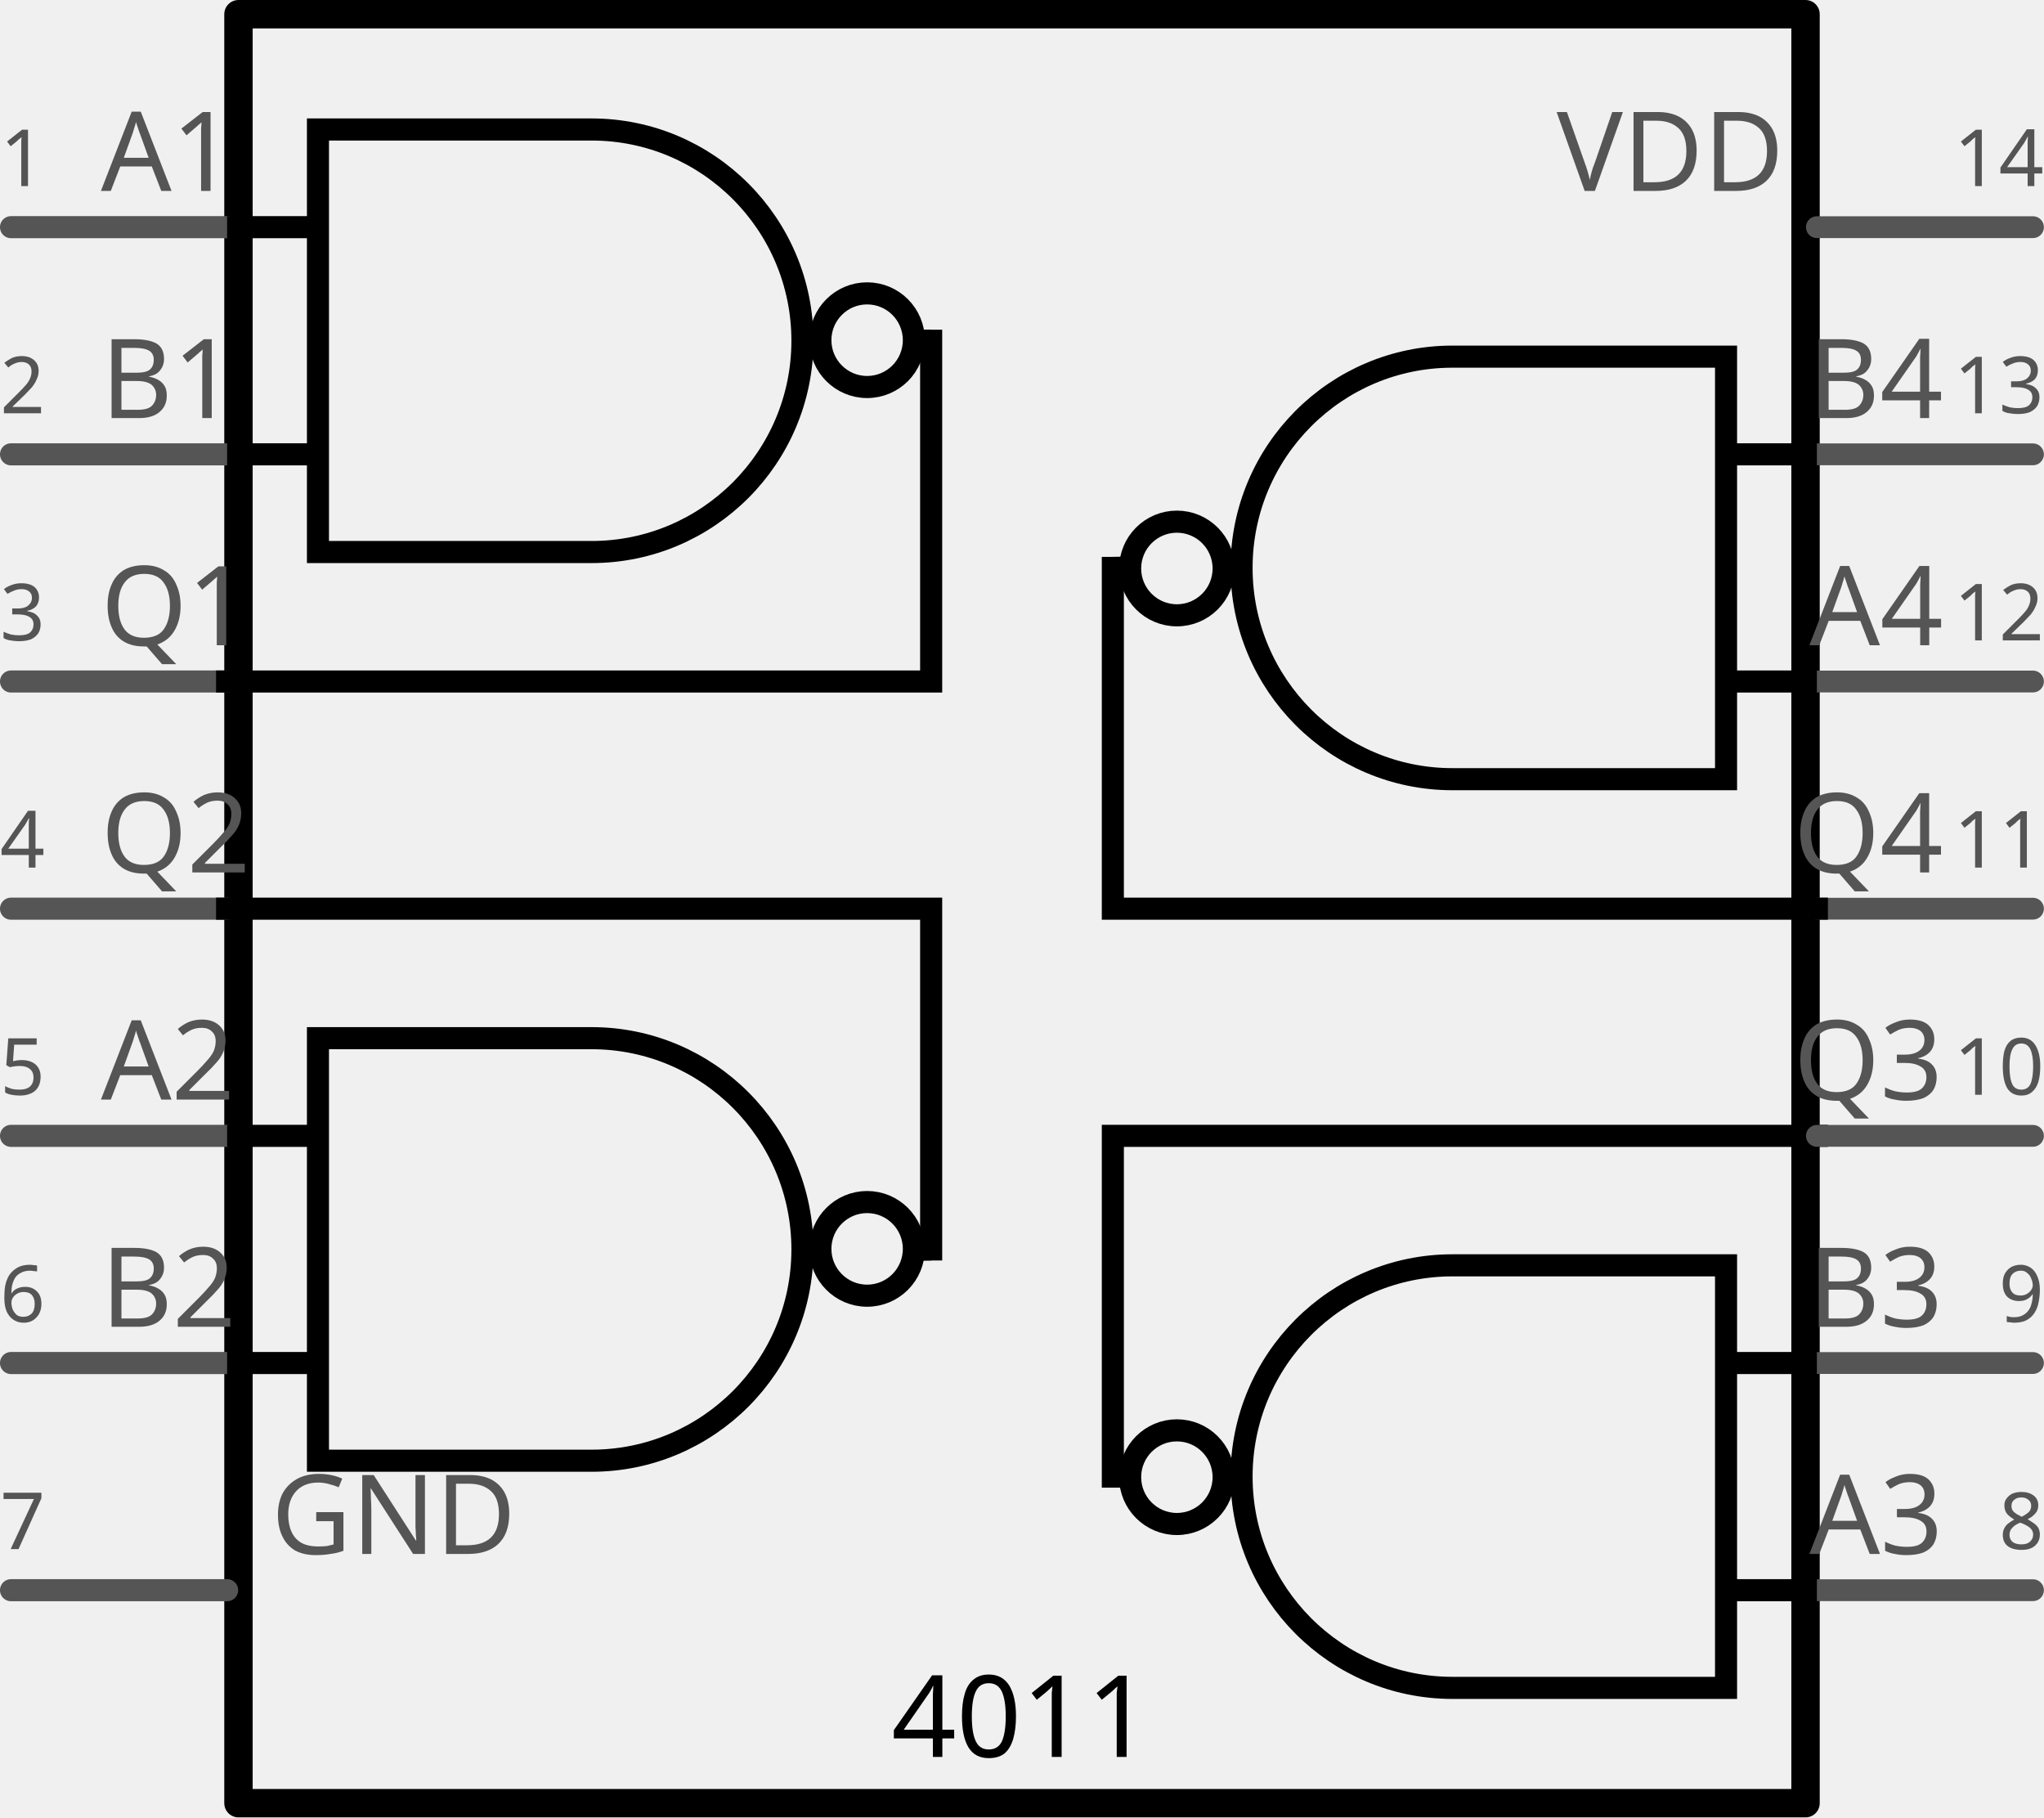
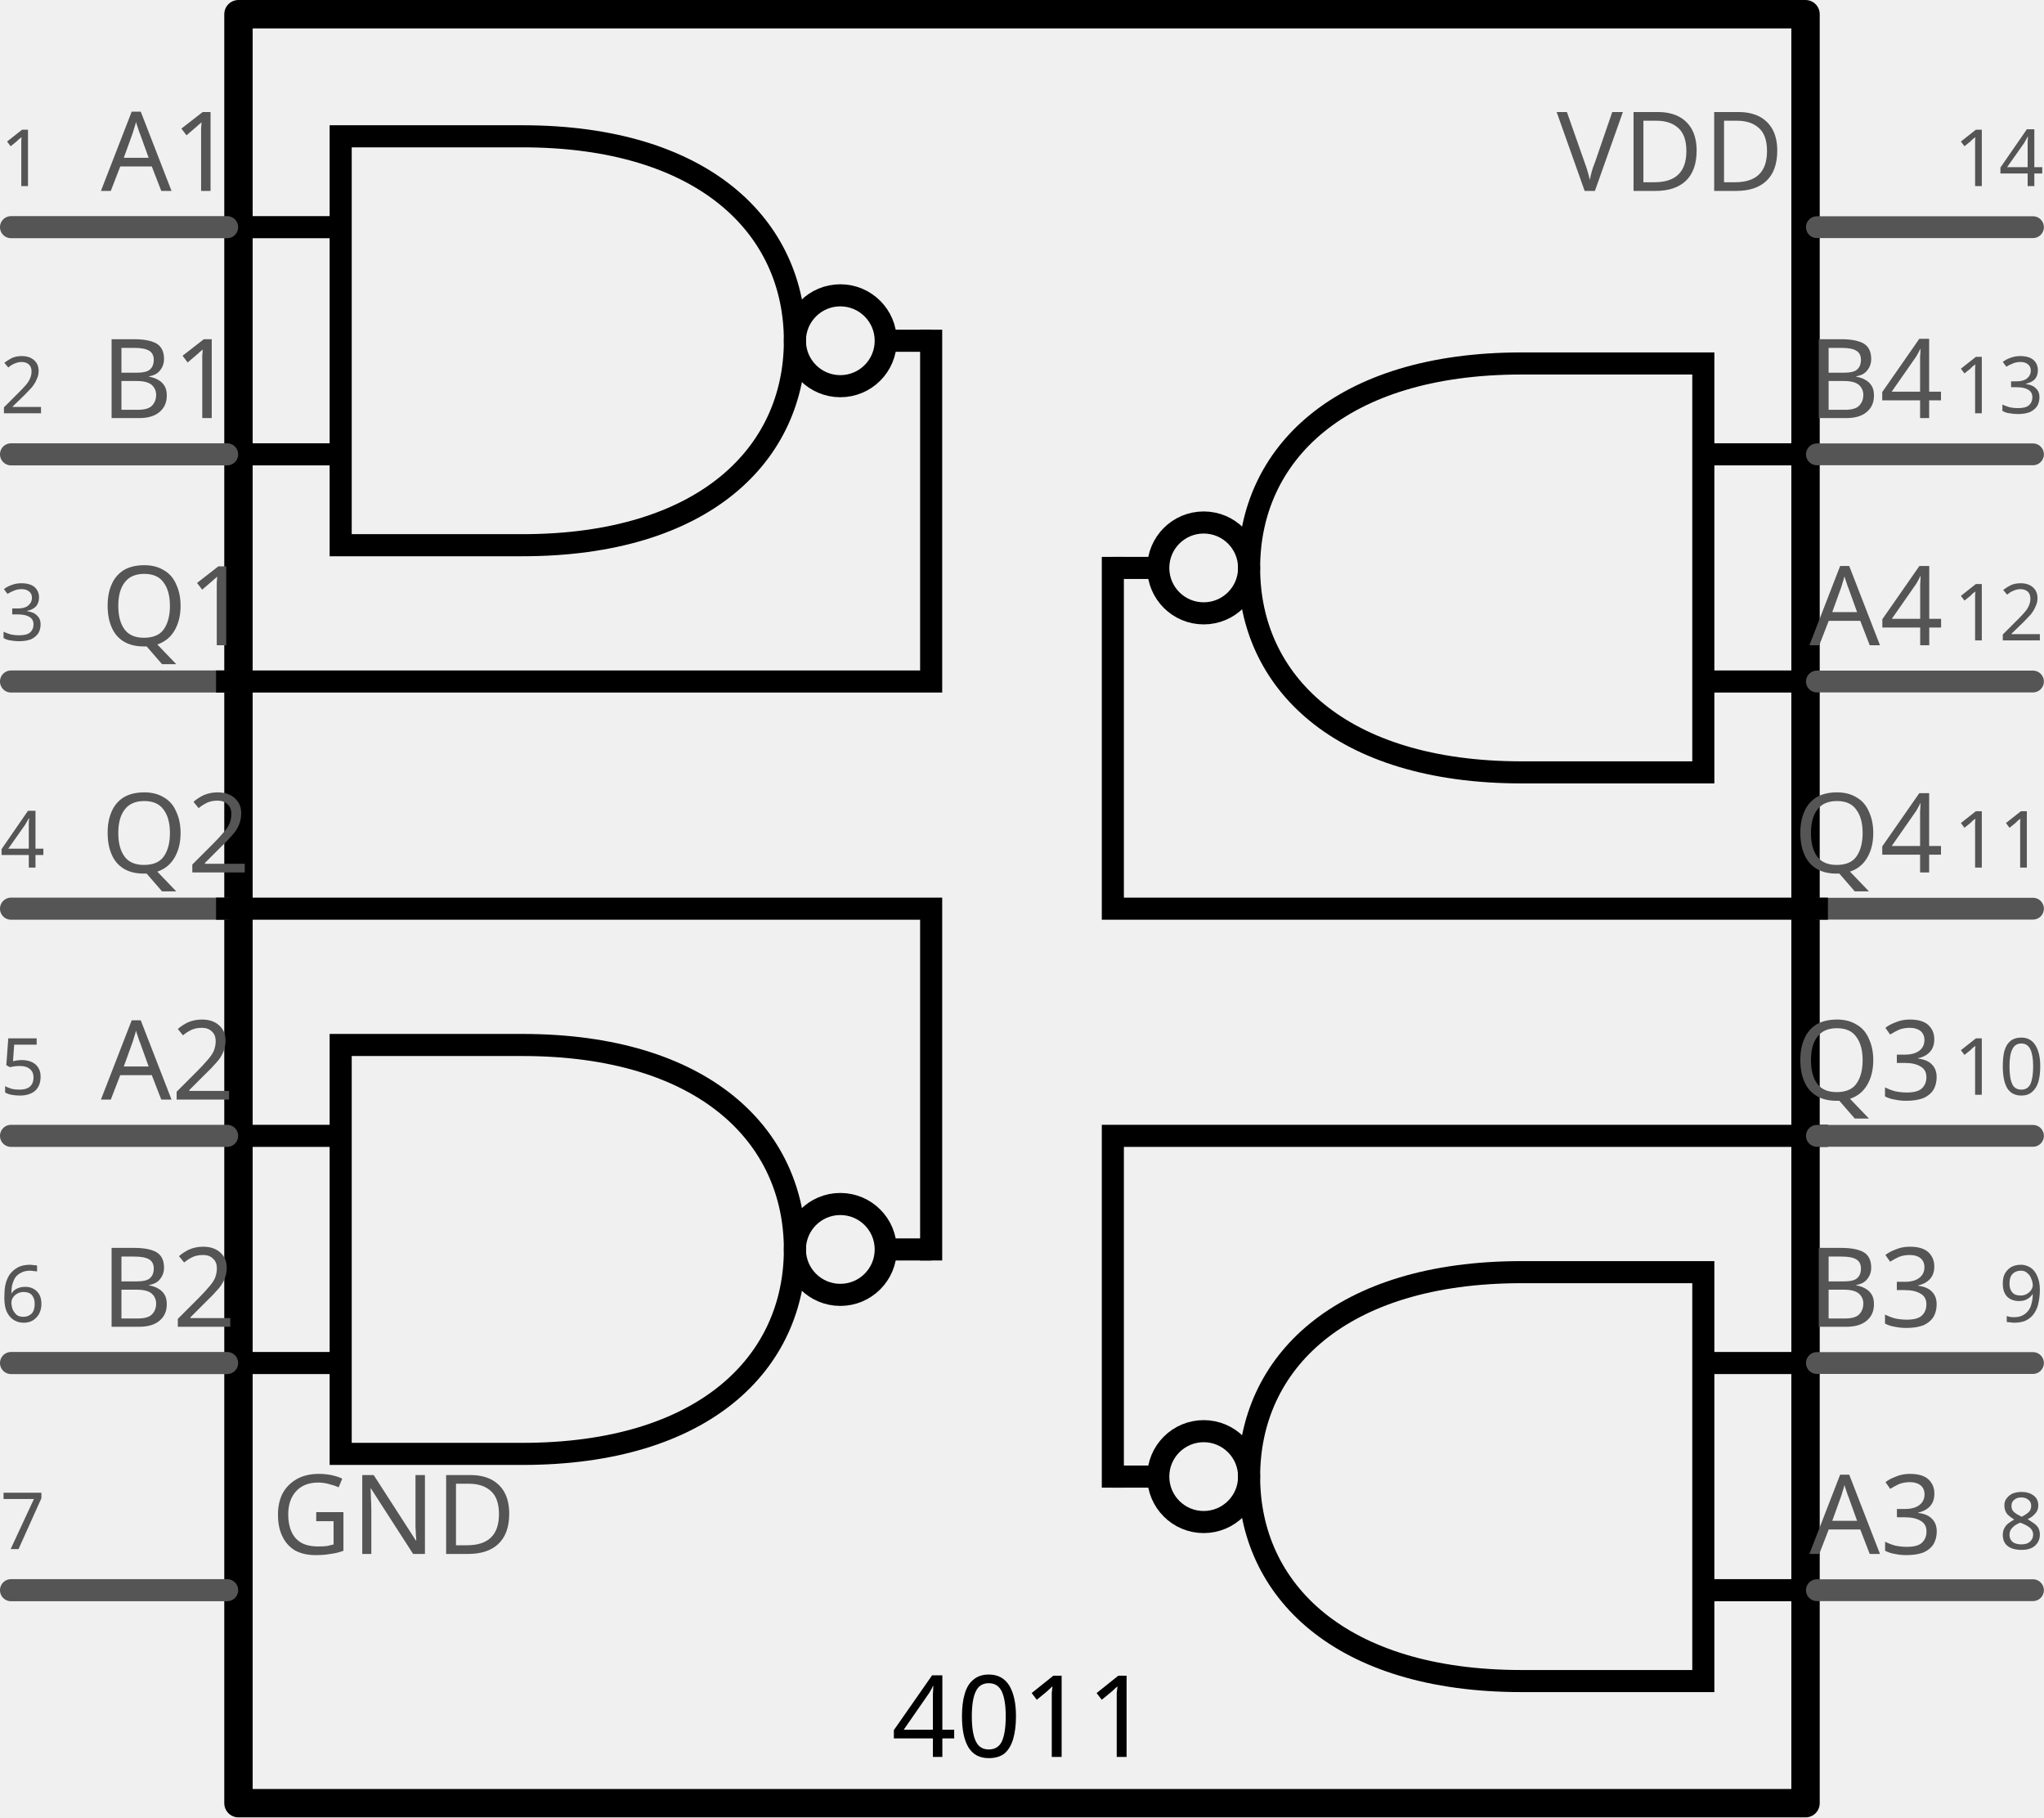
<svg xmlns="http://www.w3.org/2000/svg" xmlns:xlink="http://www.w3.org/1999/xlink" version="1.1" id="svg6563" viewBox="0 0 81 72" height="0.8in" width="0.9in">
  <defs id="defs6565" />
  <g transform="translate(0,-980.3621)" id="schematic">
    <g id="subpart1">
      <rect style="fill:none;stroke:#000000;stroke-width:1.125;stroke-linecap:round;stroke-linejoin:round" x="9.45" y="980.925" width="62.1" height="70.875" id="rect7" />
      <text font-size="4.5" id="label" x="40.476" y="1049.969" style="font-size:4.5px;font-family:'Droid Sans';text-anchor:middle;fill:#000000;stroke:none" font-family="'Droid Sans'">4011</text>
      <line style="fill:none;stroke:#555555;stroke-width:0.875;stroke-linecap:round;stroke-linejoin:round;stroke-opacity:1" x1="0.437" y1="1043.362" x2="9" y2="1043.362" id="line52" />
      <rect style="fill:none;stroke-width:0" x="0" y="1042.925" width="9" height="0.875" id="connector6pin" connectorName="7" />
      <rect style="fill:none;stroke-width:0" x="0" y="1042.925" width="0" height="0.875" id="connector6terminal" />
      <text style="font-style:normal;font-variant:normal;font-weight:normal;font-stretch:normal;font-size:3.125px;line-height:125%;font-family:'Droid Sans';-inkscape-font-specification:'Droid Sans, Normal';text-align:start;writing-mode:lr-tb;text-anchor:start;fill:#555555;fill-opacity:1;stroke:none;stroke-width:0" class="text" font-size="2.5pt" x="0" y="1041.737" id="text57">7</text>
      <line style="fill:none;stroke:#555555;stroke-width:0.864;stroke-linecap:round;stroke-linejoin:round;stroke-opacity:1" x1="72" y1="989.362" x2="80.563" y2="989.362" id="line59" />
      <rect style="fill:none;stroke-width:0" x="72" y="988.925" width="9" height="0.875" id="connector13pin" connectorname="14" />
      <text id="text6039" y="1041.925" x="10.75" style="font-style:normal;font-variant:normal;font-weight:normal;font-stretch:normal;font-size:4.375px;line-height:125%;font-family:'Droid Sans';-inkscape-font-specification:'Droid Sans, Normal';text-align:start;letter-spacing:0px;word-spacing:0px;writing-mode:lr-tb;text-anchor:start;fill:#555555;fill-opacity:1;stroke:none;stroke-width:1px;stroke-linecap:butt;stroke-linejoin:miter;stroke-opacity:1" xml:space="preserve" font-family="'Droid Sans'">
        <tspan y="1041.925" x="10.75" id="tspan6041">GND</tspan>
      </text>
      <text style="font-style:normal;font-variant:normal;font-weight:normal;font-stretch:normal;font-size:3.125px;line-height:125%;font-family:'Droid Sans';-inkscape-font-specification:'Droid Sans, Normal';text-align:end;writing-mode:lr-tb;text-anchor:end;fill:#555555;fill-opacity:1;stroke:none;stroke-width:0" class="text" font-size="2.5pt" x="81" y="987.737" id="text64">14</text>
      <rect style="fill:none;stroke-width:0" x="81" y="988.925" width="0" height="0.875" id="connector13terminal" />
      <text id="text5967" y="987.925" x="70.7" style="font-style:normal;font-variant:normal;font-weight:normal;font-stretch:normal;font-size:4.375px;line-height:125%;font-family:'Droid Sans';-inkscape-font-specification:'Droid Sans, Normal';text-align:start;letter-spacing:0px;word-spacing:0px;writing-mode:lr-tb;text-anchor:end;fill:#555555;fill-opacity:1;stroke:none;stroke-width:1px;stroke-linecap:butt;stroke-linejoin:miter;stroke-opacity:1" font-size="3.5pt" xml:space="preserve" font-family="'Droid Sans'">VDD</text>
      <g id="q4connector">
        <line id="line80" y2="1016.362" x2="80.563" y1="1016.362" x1="72" style="fill:none;stroke:#555555;stroke-width:0.864;stroke-linecap:round;stroke-linejoin:round;stroke-opacity:1" />
        <rect connectorname="11" id="connector10pin" height="0.875" width="9" y="1015.925" x="72" style="fill:none;stroke-width:0" />
        <rect style="fill:none;stroke-width:0" x="81" y="1015.925" width="0" height="0.875" id="connector10terminal" />
        <text id="text85" y="1014.737" x="81" font-size="2.5pt" class="text" style="font-style:normal;font-variant:normal;font-weight:normal;font-stretch:normal;font-size:3.125px;line-height:125%;font-family:'Droid Sans';-inkscape-font-specification:'Droid Sans, Normal';text-align:end;writing-mode:lr-tb;text-anchor:end;fill:#555555;fill-opacity:1;stroke:none;stroke-width:0">11</text>
        <text xml:space="preserve" font-size="3.5pt" style="font-style:normal;font-variant:normal;font-weight:normal;font-stretch:normal;font-size:4.375px;line-height:125%;font-family:'Droid Sans';-inkscape-font-specification:'Droid Sans, Normal';text-align:start;letter-spacing:0px;word-spacing:0px;writing-mode:lr-tb;text-anchor:end;fill:#555555;fill-opacity:1;stroke:none;stroke-width:1px;stroke-linecap:butt;stroke-linejoin:miter;stroke-opacity:1" x="77" y="1014.925" id="text5979">Q4</text>
        <path id="path9336" d="m 44.1,1002.862 0,13.5 27.9,0" style="fill:none;stroke:#000000;stroke-width:0.875;stroke-linecap:square;stroke-linejoin:miter;stroke-miterlimit:4;stroke-dasharray:none;stroke-opacity:1" />
      </g>
      <g id="q3connector">
        <path style="fill:none;stroke:#000000;stroke-width:0.875;stroke-linecap:square;stroke-linejoin:miter;stroke-miterlimit:4;stroke-dasharray:none;stroke-opacity:1" d="m 44.1,1038.862 0,-13.5 27.9,0" id="path9380" />
        <line style="fill:none;stroke:#555555;stroke-width:0.864;stroke-linecap:round;stroke-linejoin:round;stroke-opacity:1" x1="72" y1="1025.362" x2="80.563" y2="1025.362" id="line87" />
        <rect style="fill:none;stroke-width:0" x="72" y="1024.925" width="9" height="0.875" id="connector9pin" connectorname="10" />
        <text style="font-style:normal;font-variant:normal;font-weight:normal;font-stretch:normal;font-size:3.125px;line-height:125%;font-family:'Droid Sans';-inkscape-font-specification:'Droid Sans, Normal';text-align:end;writing-mode:lr-tb;text-anchor:end;fill:#555555;fill-opacity:1;stroke:none;stroke-width:0" class="text" font-size="2.5pt" x="81" y="1023.737" id="text92">10</text>
        <text xml:space="preserve" font-size="3.5pt" style="font-style:normal;font-variant:normal;font-weight:normal;font-stretch:normal;font-size:4.375px;line-height:125%;font-family:'Droid Sans';-inkscape-font-specification:'Droid Sans, Normal';text-align:start;letter-spacing:0px;word-spacing:0px;writing-mode:lr-tb;text-anchor:end;fill:#555555;fill-opacity:1;stroke:none;stroke-width:1px;stroke-linecap:butt;stroke-linejoin:miter;stroke-opacity:1" x="77" y="1023.925" id="text5973">Q3</text>
        <rect style="fill:none;stroke-width:0" x="81" y="1024.925" width="0" height="0.875" id="connector9terminal" />
      </g>
      <g id="q2connector">
        <line id="line31" y2="1016.362" x2="9" y1="1016.362" x1="0.437" style="fill:none;stroke:#555555;stroke-width:0.875;stroke-linecap:round;stroke-linejoin:round;stroke-opacity:1" />
        <rect connectorName="4" id="connector3pin" height="0.875" width="9" y="1015.925" x="5.5915206e-009" style="fill:none;stroke-width:0" />
        <rect style="fill:none;stroke-width:0" x="0" y="1015.925" width="0" height="0.875" id="connector3terminal" />
        <text id="text36" y="1014.737" x="0" font-size="2.5pt" class="text" style="font-style:normal;font-variant:normal;font-weight:normal;font-stretch:normal;font-size:3.125px;line-height:125%;font-family:'Droid Sans';-inkscape-font-specification:'Droid Sans, Normal';text-align:start;writing-mode:lr-tb;text-anchor:start;fill:#555555;fill-opacity:1;stroke:none;stroke-width:0">4</text>
        <text id="text6033" y="1014.925" x="4" style="font-style:normal;font-variant:normal;font-weight:normal;font-stretch:normal;font-size:4.375px;line-height:125%;font-family:'Droid Sans';-inkscape-font-specification:'Droid Sans, Normal';text-align:start;letter-spacing:0px;word-spacing:0px;writing-mode:lr-tb;text-anchor:start;fill:#555555;fill-opacity:1;stroke:none;stroke-width:1px;stroke-linecap:butt;stroke-linejoin:miter;stroke-opacity:1" font-size="3.5pt" xml:space="preserve">Q2</text>
        <path id="path9358" d="m 36.9,1029.862 0,-13.5 -27.9,0" style="fill:none;stroke:#000000;stroke-width:0.875;stroke-linecap:square;stroke-linejoin:miter;stroke-miterlimit:4;stroke-dasharray:none;stroke-opacity:1" />
      </g>
      <g id="q1connector">
        <line style="fill:none;stroke:#555555;stroke-width:0.875;stroke-linecap:round;stroke-linejoin:round;stroke-opacity:1" x1="0.437" y1="1007.362" x2="9" y2="1007.362" id="line24" />
        <text style="font-style:normal;font-variant:normal;font-weight:normal;font-stretch:normal;font-size:3.125px;line-height:125%;font-family:'Droid Sans';-inkscape-font-specification:'Droid Sans, Normal';text-align:left;writing-mode:lr-tb;fill:#555555;fill-opacity:1;stroke:none;stroke-width:0" class="text" font-size="2.5pt" x="0" y="1005.737" id="text29">3</text>
        <text xml:space="preserve" font-size="3.5pt" style="font-style:normal;font-variant:normal;font-weight:normal;font-stretch:normal;font-size:4.375px;line-height:125%;font-family:'Droid Sans';-inkscape-font-specification:'Droid Sans, Normal';text-align:start;letter-spacing:0px;word-spacing:0px;writing-mode:lr-tb;text-anchor:start;fill:#555555;fill-opacity:1;stroke:none;stroke-width:1px;stroke-linecap:butt;stroke-linejoin:miter;stroke-opacity:1" x="4" y="1005.925" id="text5961">Q1</text>
        <rect style="fill:none;stroke-width:0" x="0" y="1006.925" width="9" height="0.875" id="connector2pin" connectorName="3" />
        <rect style="fill:none;stroke-width:0" x="0" y="1006.925" width="0" height="0.875" id="connector2terminal" />
        <path style="fill:none;stroke:#000000;stroke-width:0.875;stroke-linecap:square;stroke-linejoin:miter;stroke-miterlimit:4;stroke-dasharray:none;stroke-opacity:1" d="m 36.9,993.862 0,13.5 -27.9,0" id="path8338" />
      </g>
    </g>
    <g id="subpart2">
      <rect style="fill:none;stroke-width:0" x="0" y="988.925" width="0" height="0.875" id="connector0terminal" />
      <rect style="fill:none;stroke-width:0" x="0" y="997.925" width="0" height="0.875" id="connector1terminal" />
      <line id="line10" y2="989.362" x2="9" y1="989.362" x1="0.437" style="fill:none;stroke:#555555;stroke-width:0.875;stroke-linecap:round;stroke-linejoin:round;stroke-opacity:1" />
      <rect connectorName="1" id="connector0pin" height="0.875" width="9" y="988.925" x="0" style="fill:none;stroke-width:0" />
      <line id="line17" y2="998.362" x2="9" y1="998.362" x1="0.437" style="fill:none;stroke:#555555;stroke-width:0.875;stroke-linecap:round;stroke-linejoin:round;stroke-opacity:1" />
      <rect connectorName="2" id="connector1pin" height="0.875" width="9" y="997.925" x="0" style="fill:none;stroke-width:0" />
      <text id="text15" y="987.737" x="0" font-size="2.5pt" class="text" style="font-style:normal;font-variant:normal;font-weight:normal;font-stretch:normal;font-size:3.125px;line-height:125%;font-family:'Droid Sans';-inkscape-font-specification:'Droid Sans, Normal';text-align:start;writing-mode:lr-tb;text-anchor:start;fill:#555555;fill-opacity:1;stroke:none;stroke-width:0">1</text>
      <text id="text22" y="996.737" x="0" font-size="2.5pt" class="text" style="font-style:normal;font-variant:normal;font-weight:normal;font-stretch:normal;font-size:3.125px;line-height:125%;font-family:'Droid Sans';-inkscape-font-specification:'Droid Sans, Normal';text-align:start;writing-mode:lr-tb;text-anchor:start;fill:#555555;fill-opacity:1;stroke:none;stroke-width:0">2</text>
      <text xml:space="preserve" font-size="3.5pt" style="font-style:normal;font-variant:normal;font-weight:normal;font-stretch:normal;font-size:4.375px;line-height:125%;font-family:'Droid Sans';-inkscape-font-specification:'Droid Sans, Normal';text-align:start;letter-spacing:0px;word-spacing:0px;writing-mode:lr-tb;text-anchor:start;fill:#555555;fill-opacity:1;stroke:none;stroke-width:1px;stroke-linecap:butt;stroke-linejoin:miter;stroke-opacity:1" x="4" y="996.925" id="text5937" font-family="'Droid Sans'">B1</text>
      <text id="text5913" y="987.925" x="4" style="font-style:normal;font-variant:normal;font-weight:normal;font-stretch:normal;font-size:4.375px;line-height:125%;font-family:'Droid Sans';-inkscape-font-specification:'Droid Sans, Normal';text-align:start;letter-spacing:0px;word-spacing:0px;writing-mode:lr-tb;text-anchor:start;fill:#555555;fill-opacity:1;stroke:none;stroke-width:1px;stroke-linecap:butt;stroke-linejoin:miter;stroke-opacity:1" font-size="3.5pt" xml:space="preserve" font-family="'Droid Sans'">A1</text>
      <text style="font-style:normal;font-variant:normal;font-weight:normal;font-stretch:normal;font-size:3.125px;line-height:125%;font-family:'Droid Sans';-inkscape-font-specification:'Droid Sans, Normal';text-align:center;writing-mode:lr-tb;text-anchor:middle;display:none;fill:#555555;fill-opacity:1;stroke:none;stroke-width:0" class="text" font-size="2.5pt" x="42.349" y="992.237" id="text9783" font-family="'Droid Sans'">3</text>
      <text xml:space="preserve" font-size="3.5pt" style="font-style:normal;font-variant:normal;font-weight:normal;font-stretch:normal;font-size:4.375px;line-height:125%;font-family:'Droid Sans';-inkscape-font-specification:'Droid Sans, Normal';text-align:start;letter-spacing:0px;word-spacing:0px;writing-mode:lr-tb;text-anchor:start;display:none;fill:#555555;fill-opacity:1;stroke:none;stroke-width:1px;stroke-linecap:butt;stroke-linejoin:miter;stroke-opacity:1" x="36.264" y="992.425" id="text9787">Q1</text>
-       <g id="allSymbols0">
-         <g id="4001_1" transform="matrix(0.4511554,0,0,-0.4511554,1.546695,1005.153)" style="display:none;stroke-width:0.281;stroke-miterlimit:4;stroke-dasharray:none">
-           <path id="path8522" d="m 70.877,25 7.485,0.026" style="fill:none;stroke:#000000;stroke-width:1.939;stroke-linecap:butt;stroke-linejoin:miter;stroke-miterlimit:4;stroke-dasharray:none;stroke-opacity:1" />
-           <path id="path8340" d="m 24.5,15.051 -7.98,-10e-6" style="fill:none;stroke:#000000;stroke-width:1.939;stroke-linecap:butt;stroke-linejoin:miter;stroke-miterlimit:4;stroke-dasharray:none;stroke-opacity:1" />
-           <path transform="translate(8.122133e-8,-1.1452383e-5)" id="path8342" d="m 24.5,35 -7.98,0" style="fill:none;stroke:#000000;stroke-width:1.939;stroke-linecap:butt;stroke-linejoin:miter;stroke-miterlimit:4;stroke-dasharray:none;stroke-opacity:1" />
-           <g transform="translate(-6.78125,-0.0153445)" id="g8344" style="stroke-width:1.939;stroke-miterlimit:4;stroke-dasharray:none">
-             <g id="g8346" transform="translate(26.5,-39.5)" style="stroke-width:1.939;stroke-miterlimit:4;stroke-dasharray:none">
-               <path id="path8348" style="opacity:1;fill:none;fill-opacity:1;stroke:#000000;stroke-width:1.939;stroke-linecap:butt;stroke-linejoin:miter;stroke-miterlimit:4;stroke-dasharray:none;stroke-opacity:1" d="m 44.5,64.515 c 0,0 -8,18.515 -28,18.515 l -15.904,0.005 C 8.626,71.72 8.634,57.32 0.607,45.995 L 16.5,46 c 20,0 28,18.515 28,18.515 z" />
-               <circle transform="translate(-26.5,39.5)" id="circle8350" style="display:inline;overflow:visible;visibility:visible;fill:#ffffff;fill-opacity:1;stroke:#000000;stroke-width:1.939;stroke-linejoin:miter;stroke-miterlimit:4;stroke-dasharray:none;stroke-opacity:1;marker:none;enable-background:accumulate" cx="75" cy="25" r="4" />
-             </g>
-           </g>
+       <g style="stroke-width:0.875;stroke-miterlimit:4;stroke-dasharray:none" transform="matrix(0.9997766,0,0,0.9997766,0.9053753,0.2208989)" id="allSymbols0">
+         <g style="display:none;stroke-width:1.75;stroke-miterlimit:4;stroke-dasharray:none" transform="matrix(0.5001117,0,0,0.5001117,22.50277,418.0536)" id="4001_0">
+           <path style="fill:none;fill-rule:evenodd;stroke:#000000;stroke-width:1.75;stroke-linecap:butt;stroke-linejoin:miter;stroke-miterlimit:4;stroke-dasharray:none;stroke-opacity:1" d="m -19.806,1135.162 14.4,0 c 14.4,0 21.6,16.2 21.6,16.2 0,0 -7.2,16.2 -21.6,16.2 l -14.4,0 c 1.8,-1.8 3.156,-4.596 4.05,-7.2 0.985,-2.869 1.35,-5.966 1.35,-9 8e-6,-3.034 -0.365,-6.131 -1.35,-9 -0.894,-2.604 -2.25,-5.4 -4.05,-7.2 z" id="body-4001-0" />
+           <path style="fill:none;fill-rule:evenodd;stroke:#000000;stroke-width:1.75;stroke-linecap:butt;stroke-linejoin:miter;stroke-miterlimit:4;stroke-dasharray:none;stroke-opacity:1" d="m -27.006,1142.362 11.25,-2e-4" id="a-pin-4001-0" />
+           <path style="fill:none;fill-rule:evenodd;stroke:#000000;stroke-width:1.75;stroke-linecap:butt;stroke-linejoin:miter;stroke-miterlimit:4;stroke-dasharray:none;stroke-opacity:1" d="m -27.006,1160.362 11.25,-2e-4" id="b-pin-4001-0" />
+           <path style="fill:none;fill-rule:evenodd;stroke:#000000;stroke-width:1.75;stroke-linecap:butt;stroke-linejoin:miter;stroke-miterlimit:4;stroke-dasharray:none;stroke-opacity:1" d="m 23.394,1151.362 3.6,0" id="q-pin-4001-0" />
+           <circle style="fill:none;fill-opacity:0.441;stroke:#000000;stroke-width:1.75;stroke-linecap:butt;stroke-linejoin:miter;stroke-miterlimit:4;stroke-dasharray:none;stroke-dashoffset:0;stroke-opacity:1" id="not-q-4001-0" cx="19.794" cy="1151.362" r="3.6" />
        </g>
-         <g id="4011_1" transform="translate(72,945)" style="">
-           <path id="path13143" d="m -35.786,48.874 0.686,-0.012" style="fill:none;stroke:#000000;stroke-width:0.875;stroke-linecap:butt;stroke-linejoin:miter;stroke-miterlimit:4;stroke-dasharray:none;stroke-opacity:1" />
-           <path id="path13145" d="m -59.4,53.362 -3.6,4e-6" style="fill:none;stroke:#000000;stroke-width:0.875;stroke-linecap:butt;stroke-linejoin:miter;stroke-miterlimit:4;stroke-dasharray:none;stroke-opacity:1" />
-           <path id="path13147" d="m -59.4,44.362 -3.6,0" style="fill:none;stroke:#000000;stroke-width:0.875;stroke-linecap:butt;stroke-linejoin:miter;stroke-miterlimit:4;stroke-dasharray:none;stroke-opacity:1" />
-           <g style="stroke:#000000;stroke-width:1.888;stroke-miterlimit:4;stroke-dasharray:none" id="g8370-6" transform="matrix(0.4630268,0,0,-0.4637432,-72.59626,59.73756)">
-             <circle r="4" cy="25" cx="75" style="display:inline;overflow:visible;visibility:visible;fill:none;fill-opacity:1;stroke:#000000;stroke-width:1.888;stroke-linejoin:miter;stroke-miterlimit:4;stroke-dasharray:none;stroke-opacity:1;marker:none;enable-background:accumulate" id="circle8372-9" transform="translate(0.5,-1.5)" />
-             <path d="m 51.915,41.5 c 9.963,0 18.049,-8.086 18.049,-18.049 0,-9.963 -8.086,-18.049 -18.049,-18.049 l -23.415,0 0,36.098 23.415,0 z" style="fill:none;fill-opacity:1;stroke:#000000;stroke-width:1.888;stroke-linecap:butt;stroke-linejoin:miter;stroke-miterlimit:4;stroke-dasharray:none;stroke-opacity:1" id="path8374-3" />
-           </g>
+         <g style=";stroke-width:1.75;stroke-miterlimit:4;stroke-dasharray:none" transform="matrix(0.5001117,0,0,0.5001117,22.50277,418.0536)" id="4011_0">
+           <path id="body-4011-0" d="m -19.806,1135.162 14.4,0 c 14.4,0 21.6,7.2 21.6,16.2 0,9 -7.2,16.2 -21.6,16.2 l -14.4,0 0,-7.2 0,-9 0,-9 z" style="fill:none;fill-rule:evenodd;stroke:#000000;stroke-width:1.75;stroke-linecap:butt;stroke-linejoin:miter;stroke-miterlimit:4;stroke-dasharray:none;stroke-opacity:1" />
+           <path id="a-pin-4011-0" d="m -27.006,1142.362 7.2,0" style="fill:none;fill-rule:evenodd;stroke:#000000;stroke-width:1.75;stroke-linecap:butt;stroke-linejoin:miter;stroke-miterlimit:4;stroke-dasharray:none;stroke-opacity:1" />
+           <path id="b-pin-4011-0" d="m -27.006,1160.362 7.2,0" style="fill:none;fill-rule:evenodd;stroke:#000000;stroke-width:1.75;stroke-linecap:butt;stroke-linejoin:miter;stroke-miterlimit:4;stroke-dasharray:none;stroke-opacity:1" />
+           <path id="q-pin-4011-0" d="m 23.394,1151.362 3.6,0" style="fill:none;fill-rule:evenodd;stroke:#000000;stroke-width:1.75;stroke-linecap:butt;stroke-linejoin:miter;stroke-miterlimit:4;stroke-dasharray:none;stroke-opacity:1" />
+           <circle r="3.6" cy="1151.362" cx="19.794" id="not-q-4011-0" style="fill:none;fill-opacity:0.441;stroke:#000000;stroke-width:1.75;stroke-linecap:butt;stroke-linejoin:miter;stroke-miterlimit:4;stroke-dasharray:none;stroke-dashoffset:0;stroke-opacity:1" />
        </g>
-         <g id="4070_1" transform="translate(72,926.9999)" style="display:none">
-           <g style="stroke:#000000;stroke-width:2.091;stroke-miterlimit:4;stroke-dasharray:none" id="g8394-9" transform="matrix(0.4185,0,0,-0.4185,-68.64448,77.4745)">
-             <g style="stroke:#000000;stroke-width:2.091;stroke-miterlimit:4;stroke-dasharray:none" transform="translate(26.5,-39.5)" id="g8396-3">
-               <path d="m -2.75,81.5 c -1.597,2.644 -2.25,3 -2.25,3 l -4.656,0 2,-2.438 C -7.656,82.063 -2,75.062 -2,64.5 -2,53.938 -7.656,46.938 -7.656,46.938 l -2,-2.438 4.656,0 c 0.781,0.938 1.422,1.656 2.219,3 C -0.909,50.6 2,56.527 2,64.5 2,72.451 -0.897,78.379 -2.75,81.5 Z" style="fill:#000000;fill-opacity:1;fill-rule:evenodd;stroke:#000000;stroke-width:2.091;stroke-linecap:butt;stroke-linejoin:miter;stroke-miterlimit:4;stroke-dasharray:none;stroke-opacity:1" id="path8398-3" />
-             </g>
-             <g style="stroke:#000000;stroke-width:2.091;stroke-miterlimit:4;stroke-dasharray:none" id="g8400-6" transform="translate(26,-39.53592)">
-               <path id="path8402-0" style="opacity:1;fill:none;fill-opacity:1;stroke:#000000;stroke-width:2.091;stroke-linecap:butt;stroke-linejoin:miter;stroke-miterlimit:4;stroke-dasharray:none;stroke-opacity:1" d="m 44.5,64.515 c 0,0 -7.779,17.995 -27.225,17.995 l -15.464,0.005 C 9.619,71.518 9.627,57.522 1.822,46.515 l 15.453,0.005 c 19.446,0 27.225,17.995 27.225,17.995 z" />
-             </g>
-           </g>
-           <path id="path13006" d="m -39.102,66.874 4.002,-0.012" style="fill:none;stroke:#000000;stroke-width:0.875;stroke-linecap:butt;stroke-linejoin:miter;stroke-miterlimit:4;stroke-dasharray:none;stroke-opacity:1" />
-           <path id="path13008" d="m -59.4,71.362 -3.6,4e-6" style="fill:none;stroke:#000000;stroke-width:0.875;stroke-linecap:butt;stroke-linejoin:miter;stroke-miterlimit:4;stroke-dasharray:none;stroke-opacity:1" />
-           <path id="path13010" d="m -59.4,62.362 -3.6,0" style="fill:none;stroke:#000000;stroke-width:0.875;stroke-linecap:butt;stroke-linejoin:miter;stroke-miterlimit:4;stroke-dasharray:none;stroke-opacity:1" />
+         <g style="display:none;stroke-width:1.75;stroke-miterlimit:4;stroke-dasharray:none" transform="matrix(0.5001117,0,0,0.5001117,22.50277,418.0536)" id="4070_0">
+           <path style="fill:none;fill-rule:evenodd;stroke:#000000;stroke-width:1.75;stroke-linecap:butt;stroke-linejoin:miter;stroke-miterlimit:4;stroke-dasharray:none;stroke-opacity:1" d="m -19.806,1135.162 14.4,0 c 14.4,0 21.6,16.2 21.6,16.2 0,0 -7.2,16.2 -21.6,16.2 l -14.4,0 c 1.8,-1.8 3.156,-4.596 4.05,-7.2 0.985,-2.869 1.35,-5.966 1.35,-9 8e-6,-3.034 -0.365,-6.131 -1.35,-9 -0.894,-2.604 -2.25,-5.4 -4.05,-7.2 z" id="body-4070-0" />
+           <path id="xbar-4070-0" d="m -23.069,1167.562 -0.337,0 c 1.8,-1.8 3.156,-4.596 4.05,-7.2 0.985,-2.869 1.35,-5.966 1.35,-9 8e-6,-3.034 -0.365,-6.131 -1.35,-9 -0.894,-2.604 -2.25,-5.4 -4.05,-7.2 l 0.438,0 c 1.8,1.8 3.157,4.595 4.051,7.2 0.985,2.869 1.35,5.967 1.349,9 -10e-6,3.034 -0.35,6.136 -1.349,9 -0.913,2.615 -2.351,5.4 -4.151,7.2 z" style="fill:none;fill-rule:evenodd;stroke:#000000;stroke-width:1.75;stroke-linecap:butt;stroke-linejoin:miter;stroke-miterlimit:4;stroke-dasharray:none;stroke-opacity:1" />
+           <path style="fill:none;fill-rule:evenodd;stroke:#000000;stroke-width:1.75;stroke-linecap:butt;stroke-linejoin:miter;stroke-miterlimit:4;stroke-dasharray:none;stroke-opacity:1" d="m -27.006,1142.362 7.65,-3e-4" id="a-pin-4070-0" />
+           <path style="fill:none;fill-rule:evenodd;stroke:#000000;stroke-width:1.75;stroke-linecap:butt;stroke-linejoin:miter;stroke-miterlimit:4;stroke-dasharray:none;stroke-opacity:1" d="m -27.006,1160.362 7.65,-6e-4" id="b-pin-4070-0" />
+           <path style="fill:none;fill-rule:evenodd;stroke:#000000;stroke-width:1.75;stroke-linecap:butt;stroke-linejoin:miter;stroke-miterlimit:4;stroke-dasharray:none;stroke-opacity:1" d="m 16.194,1151.362 10.8,0" id="q-pin-4070-0" />
        </g>
-         <g id="4071_1" transform="translate(72,908.9999)" style="display:none">
-           <path id="path8422-2" style="fill:none;fill-opacity:1;stroke:#000000;stroke-width:0.875;stroke-linecap:butt;stroke-linejoin:miter;stroke-miterlimit:4;stroke-dasharray:none;stroke-opacity:1" d="m -41.482,84.862 c 0,0 -3.617,-8.368 -12.66,-8.368 l -7.191,-0.002 c 3.631,5.114 3.634,11.622 0.005,16.74 l 7.186,-0.002 c 9.043,0 12.66,-8.368 12.66,-8.368 z" />
-           <path style="fill:none;stroke:#000000;stroke-width:0.875;stroke-linecap:butt;stroke-linejoin:miter;stroke-miterlimit:4;stroke-dasharray:none;stroke-opacity:1" d="m -41.487,84.874 6.387,-0.012" id="path13014" />
-           <path style="fill:none;stroke:#000000;stroke-width:0.875;stroke-linecap:butt;stroke-linejoin:miter;stroke-miterlimit:4;stroke-dasharray:none;stroke-opacity:1" d="m -59.4,89.362 -3.6,4e-6" id="path13016" />
-           <path style="fill:none;stroke:#000000;stroke-width:0.875;stroke-linecap:butt;stroke-linejoin:miter;stroke-miterlimit:4;stroke-dasharray:none;stroke-opacity:1" d="m -59.4,80.362 -3.6,0" id="path13018" />
+         <g style="display:none;stroke-width:1.75;stroke-miterlimit:4;stroke-dasharray:none" transform="matrix(0.5001117,0,0,0.5001117,22.50277,418.0536)" id="4071_0">
+           <path id="body-4071-0" d="m -19.806,1135.162 14.4,0 c 14.4,0 21.6,16.2 21.6,16.2 0,0 -7.2,16.2 -21.6,16.2 l -14.4,0 c 1.8,-1.8 3.156,-4.596 4.05,-7.2 0.985,-2.869 1.35,-5.966 1.35,-9 8e-6,-3.034 -0.365,-6.131 -1.35,-9 -0.894,-2.604 -2.25,-5.4 -4.05,-7.2 z" style="fill:none;fill-rule:evenodd;stroke:#000000;stroke-width:1.75;stroke-linecap:butt;stroke-linejoin:miter;stroke-miterlimit:4;stroke-dasharray:none;stroke-opacity:1" />
+           <path id="a-pin-4071-0" d="m -27.006,1142.362 11.25,-2e-4" style="fill:none;fill-rule:evenodd;stroke:#000000;stroke-width:1.75;stroke-linecap:butt;stroke-linejoin:miter;stroke-miterlimit:4;stroke-dasharray:none;stroke-opacity:1" />
+           <path id="b-pin-4071-0" d="m -27.006,1160.362 11.25,-2e-4" style="fill:none;fill-rule:evenodd;stroke:#000000;stroke-width:1.75;stroke-linecap:butt;stroke-linejoin:miter;stroke-miterlimit:4;stroke-dasharray:none;stroke-opacity:1" />
+           <path id="q-pin-4071-0" d="m 16.194,1151.362 10.8,0" style="fill:none;fill-rule:evenodd;stroke:#000000;stroke-width:1.75;stroke-linecap:butt;stroke-linejoin:miter;stroke-miterlimit:4;stroke-dasharray:none;stroke-opacity:1" />
        </g>
-         <g id="4077_1" transform="translate(72,890.9999)" style="display:none">
-           <g style="stroke:#000000;stroke-width:2.091;stroke-miterlimit:4;stroke-dasharray:none" id="g12739" transform="matrix(0.4185,0,0,-0.4185,433.9412,-75.07255)">
-             <g transform="translate(-1200.922,-450.1728)" id="g8442-3" style="stroke:#000000;stroke-width:2.091;stroke-miterlimit:4;stroke-dasharray:none">
-               <g id="g8444-2" transform="translate(26.5,-39.5)" style="stroke:#000000;stroke-width:2.091;stroke-miterlimit:4;stroke-dasharray:none">
-                 <path id="path8446-2" style="fill:#000000;fill-opacity:1;fill-rule:evenodd;stroke:#000000;stroke-width:2.091;stroke-linecap:butt;stroke-linejoin:miter;stroke-miterlimit:4;stroke-dasharray:none;stroke-opacity:1" d="m -2.75,81.5 c -1.597,2.644 -2.25,3 -2.25,3 l -4.656,0 2,-2.438 C -7.656,82.063 -2,75.062 -2,64.5 -2,53.938 -7.656,46.938 -7.656,46.938 l -2,-2.438 4.656,0 c 0.781,0.938 1.422,1.656 2.219,3 C -0.909,50.6 2,56.527 2,64.5 2,72.451 -0.897,78.379 -2.75,81.5 Z" />
-               </g>
-               <g transform="translate(26,-39.53592)" id="g8448-6" style="stroke:#000000;stroke-width:2.091;stroke-miterlimit:4;stroke-dasharray:none">
-                 <path d="m 44.5,64.515 c 0,0 -7.779,17.995 -27.225,17.995 l -15.464,0.005 C 9.619,71.518 9.627,57.522 1.822,46.515 l 15.453,0.005 c 19.446,0 27.225,17.995 27.225,17.995 z" style="opacity:1;fill:none;fill-opacity:1;stroke:#000000;stroke-width:2.091;stroke-linecap:butt;stroke-linejoin:miter;stroke-miterlimit:4;stroke-dasharray:none;stroke-opacity:1" id="path8450-9" />
-               </g>
-             </g>
-             <circle transform="scale(1,-1)" id="circle8452-0" style="display:inline;overflow:visible;visibility:visible;fill:#ffffff;fill-opacity:1;stroke:#000000;stroke-width:2.091;stroke-linejoin:miter;stroke-miterlimit:4;stroke-dasharray:none;stroke-opacity:1;marker:none;enable-background:accumulate" cx="-1126.422" cy="425.193" r="4" />
-           </g>
-           <path id="path13022" d="m -35.943,102.874 0.839,-0.012" style="fill:none;stroke:#000000;stroke-width:0.875;stroke-linecap:butt;stroke-linejoin:miter;stroke-miterlimit:4;stroke-dasharray:none;stroke-opacity:1" />
-           <path id="path13024" d="m -59.4,107.362 -3.6,10e-6" style="fill:none;stroke:#000000;stroke-width:0.875;stroke-linecap:butt;stroke-linejoin:miter;stroke-miterlimit:4;stroke-dasharray:none;stroke-opacity:1" />
-           <path id="path13026" d="m -59.4,98.362 -3.6,0" style="fill:none;stroke:#000000;stroke-width:0.875;stroke-linecap:butt;stroke-linejoin:miter;stroke-miterlimit:4;stroke-dasharray:none;stroke-opacity:1" />
+         <g style="display:none;stroke-width:1.75;stroke-miterlimit:4;stroke-dasharray:none" transform="matrix(0.5001117,0,0,0.5001117,22.50277,418.0536)" id="4077_0">
+           <path style="fill:none;fill-rule:evenodd;stroke:#000000;stroke-width:1.75;stroke-linecap:butt;stroke-linejoin:miter;stroke-miterlimit:4;stroke-dasharray:none;stroke-opacity:1" d="m -19.806,1135.162 14.4,0 c 14.4,0 21.6,16.2 21.6,16.2 0,0 -7.2,16.2 -21.6,16.2 l -14.4,0 c 1.8,-1.8 3.156,-4.596 4.05,-7.2 0.985,-2.869 1.35,-5.966 1.35,-9 8e-6,-3.034 -0.365,-6.131 -1.35,-9 -0.894,-2.604 -2.25,-5.4 -4.05,-7.2 z" id="body-4077-0" />
+           <path id="xbar-4077-0" d="m -23.069,1167.562 -0.337,0 c 1.8,-1.8 3.156,-4.596 4.05,-7.2 0.985,-2.869 1.35,-5.966 1.35,-9 8e-6,-3.034 -0.365,-6.131 -1.35,-9 -0.894,-2.604 -2.25,-5.4 -4.05,-7.2 l 0.438,0 c 1.8,1.8 3.157,4.595 4.051,7.2 0.985,2.869 1.35,5.967 1.349,9 -10e-6,3.034 -0.35,6.136 -1.349,9 -0.913,2.615 -2.351,5.4 -4.151,7.2 z" style="fill:none;fill-rule:evenodd;stroke:#000000;stroke-width:1.75;stroke-linecap:butt;stroke-linejoin:miter;stroke-miterlimit:4;stroke-dasharray:none;stroke-opacity:1" />
+           <path style="fill:none;fill-rule:evenodd;stroke:#000000;stroke-width:1.75;stroke-linecap:butt;stroke-linejoin:miter;stroke-miterlimit:4;stroke-dasharray:none;stroke-opacity:1" d="m -27.006,1142.362 7.65,-3e-4" id="a-pin-4077-0" />
+           <path style="fill:none;fill-rule:evenodd;stroke:#000000;stroke-width:1.75;stroke-linecap:butt;stroke-linejoin:miter;stroke-miterlimit:4;stroke-dasharray:none;stroke-opacity:1" d="m -27.006,1160.362 7.65,-6e-4" id="b-pin-4077-0" />
+           <path style="fill:none;fill-rule:evenodd;stroke:#000000;stroke-width:1.75;stroke-linecap:butt;stroke-linejoin:miter;stroke-miterlimit:4;stroke-dasharray:none;stroke-opacity:1" d="m 23.394,1151.362 3.6,0" id="q-pin-4077-0" />
+           <circle style="fill:none;fill-opacity:0.441;stroke:#000000;stroke-width:1.75;stroke-linecap:butt;stroke-linejoin:miter;stroke-miterlimit:4;stroke-dasharray:none;stroke-dashoffset:0;stroke-opacity:1" id="not-q-4077-0" cx="19.794" cy="1151.362" r="3.6" />
        </g>
-         <g id="4081_1" transform="translate(72,872.9999)" style="display:none">
-           <g id="g8470-1" transform="matrix(0.465,0,0,-0.465,-72.01738,132.4872)" style="stroke:#000000;stroke-width:1.882;stroke-miterlimit:4;stroke-dasharray:none">
-             <path d="m 50.494,43 c 9.939,0 18.006,-8.064 18.006,-18 C 68.5,15.064 60.433,7 50.494,7 l -23.36,0 0,36 23.36,0 z" style="fill:none;fill-opacity:1;stroke:#000000;stroke-width:1.882;stroke-linecap:butt;stroke-linejoin:miter;stroke-miterlimit:4;stroke-dasharray:none;stroke-opacity:1" id="path8472-6" />
-           </g>
-           <path style="fill:none;stroke:#000000;stroke-width:0.875;stroke-linecap:butt;stroke-linejoin:miter;stroke-miterlimit:4;stroke-dasharray:none;stroke-opacity:1" d="m -40.165,120.874 5.065,-0.011" id="path13030" />
-           <path style="fill:none;stroke:#000000;stroke-width:0.875;stroke-linecap:butt;stroke-linejoin:miter;stroke-miterlimit:4;stroke-dasharray:none;stroke-opacity:1" d="m -59.4,125.362 -3.6,10e-6" id="path13032" />
-           <path style="fill:none;stroke:#000000;stroke-width:0.875;stroke-linecap:butt;stroke-linejoin:miter;stroke-miterlimit:4;stroke-dasharray:none;stroke-opacity:1" d="m -59.4,116.362 -3.6,0" id="path13034" />
+         <g style="display:none;stroke-width:1.75;stroke-miterlimit:4;stroke-dasharray:none" transform="matrix(0.5001117,0,0,0.5001117,22.50277,418.0536)" id="4081_0">
+           <path style="fill:none;fill-rule:evenodd;stroke:#000000;stroke-width:1.75;stroke-linecap:butt;stroke-linejoin:miter;stroke-miterlimit:4;stroke-dasharray:none;stroke-opacity:1" d="m -19.806,1135.162 14.4,0 c 14.4,0 21.6,7.2 21.6,16.2 0,9 -7.2,16.2 -21.6,16.2 l -14.4,0 0,-7.2 0,-9 0,-9 z" id="body-4081-0" />
+           <path style="fill:none;fill-rule:evenodd;stroke:#000000;stroke-width:1.75;stroke-linecap:butt;stroke-linejoin:miter;stroke-miterlimit:4;stroke-dasharray:none;stroke-opacity:1" d="m -27.006,1142.362 7.2,0" id="a-pin-4081-0" />
+           <path style="fill:none;fill-rule:evenodd;stroke:#000000;stroke-width:1.75;stroke-linecap:butt;stroke-linejoin:miter;stroke-miterlimit:4;stroke-dasharray:none;stroke-opacity:1" d="m -27.006,1160.362 7.2,0" id="b-pin-4081-0" />
+           <path style="fill:none;fill-rule:evenodd;stroke:#000000;stroke-width:1.75;stroke-linecap:butt;stroke-linejoin:miter;stroke-miterlimit:4;stroke-dasharray:none;stroke-opacity:1" d="m 16.194,1151.362 10.8,0" id="q-pin-4081-0" />
        </g>
      </g>
    </g>
    <g id="subpart3">
      <rect style="fill:none;stroke-width:0" x="0" y="1024.925" width="0" height="0.875" id="connector4terminal" />
      <rect style="fill:none;stroke-width:0" x="0" y="1033.925" width="0" height="0.875" id="connector5terminal" />
      <line style="fill:none;stroke:#555555;stroke-width:0.875;stroke-linecap:round;stroke-linejoin:round;stroke-opacity:1" x1="0.437" y1="1025.362" x2="9" y2="1025.362" id="line38" />
      <rect style="fill:none;stroke-width:0" x="0" y="1024.925" width="9" height="0.875" id="connector4pin" connectorName="5" />
      <line style="fill:none;stroke:#555555;stroke-width:0.875;stroke-linecap:round;stroke-linejoin:round;stroke-opacity:1" x1="0.437" y1="1034.362" x2="9" y2="1034.362" id="line45" />
      <rect style="fill:none;stroke-width:0" x="0" y="1033.925" width="9" height="0.875" id="connector5pin" connectorName="6" />
      <text style="font-style:normal;font-variant:normal;font-weight:normal;font-stretch:normal;font-size:3.125px;line-height:125%;font-family:'Droid Sans';-inkscape-font-specification:'Droid Sans, Normal';text-align:start;writing-mode:lr-tb;text-anchor:start;fill:#555555;fill-opacity:1;stroke:none;stroke-width:0" class="text" font-size="2.5pt" x="0" y="1023.737" id="text43">5</text>
      <text style="font-style:normal;font-variant:normal;font-weight:normal;font-stretch:normal;font-size:3.125px;line-height:125%;font-family:'Droid Sans';-inkscape-font-specification:'Droid Sans, Normal';text-align:start;writing-mode:lr-tb;text-anchor:start;fill:#555555;fill-opacity:1;stroke:none;stroke-width:0" class="text" font-size="2.5pt" x="0" y="1032.737" id="text50">6</text>
      <text id="text6027" y="1032.925" x="4" style="font-style:normal;font-variant:normal;font-weight:normal;font-stretch:normal;font-size:4.375px;line-height:125%;font-family:'Droid Sans';-inkscape-font-specification:'Droid Sans, Normal';text-align:start;letter-spacing:0px;word-spacing:0px;writing-mode:lr-tb;text-anchor:start;fill:#555555;fill-opacity:1;stroke:none;stroke-width:1px;stroke-linecap:butt;stroke-linejoin:miter;stroke-opacity:1" font-size="3.5pt" xml:space="preserve" font-family="'Droid Sans'">B2</text>
      <text xml:space="preserve" font-size="3.5pt" style="font-style:normal;font-variant:normal;font-weight:normal;font-stretch:normal;font-size:4.375px;line-height:125%;font-family:'Droid Sans';-inkscape-font-specification:'Droid Sans, Normal';text-align:start;letter-spacing:0px;word-spacing:0px;writing-mode:lr-tb;text-anchor:start;fill:#555555;fill-opacity:1;stroke:none;stroke-width:1px;stroke-linecap:butt;stroke-linejoin:miter;stroke-opacity:1" x="4" y="1023.925" id="text6021" font-family="'Droid Sans'">A2</text>
      <text id="text9849" y="1028.237" x="42.349" font-size="2.5pt" class="text" style="font-style:normal;font-variant:normal;font-weight:normal;font-stretch:normal;font-size:3.125px;line-height:125%;font-family:'Droid Sans';-inkscape-font-specification:'Droid Sans, Normal';text-align:center;writing-mode:lr-tb;text-anchor:middle;display:none;fill:#555555;fill-opacity:1;stroke:none;stroke-width:0" font-family="'Droid Sans'">4</text>
      <text id="text9853" y="1028.424" x="36.264" style="font-style:normal;font-variant:normal;font-weight:normal;font-stretch:normal;font-size:4.375px;line-height:125%;font-family:'Droid Sans';-inkscape-font-specification:'Droid Sans, Normal';text-align:start;letter-spacing:0px;word-spacing:0px;writing-mode:lr-tb;text-anchor:start;display:none;fill:#555555;fill-opacity:1;stroke:none;stroke-width:1px;stroke-linecap:butt;stroke-linejoin:miter;stroke-opacity:1" font-size="3.5pt" xml:space="preserve">Q2</text>
-       <use x="0" y="0" transform="translate(0,36)" xlink:href="#allSymbols0" id="allSymbols1" width="100%" height="100%" />
+       <use transform="translate(0,36)" xlink:href="#allSymbols0" id="allSymbols1" width="100%" height="100%" />
    </g>
    <g id="subpart4" transform="translate(27,0)">
      <rect style="fill:none;stroke-width:0" x="54" y="1033.925" width="0" height="0.875" id="connector8terminal" />
      <rect style="fill:none;stroke-width:0" x="54" y="1042.925" width="0" height="0.875" id="connector7terminal" />
      <line id="line94" y2="1034.362" x2="53.563" y1="1034.362" x1="45" style="fill:none;stroke:#555555;stroke-width:0.864;stroke-linecap:round;stroke-linejoin:round;stroke-opacity:1" />
      <rect connectorname="9" id="connector8pin" height="0.875" width="9" y="1033.925" x="45" style="fill:none;stroke-width:0" />
      <text id="text99" y="1032.737" x="54" font-size="2.5pt" class="text" style="font-style:normal;font-variant:normal;font-weight:normal;font-stretch:normal;font-size:3.125px;line-height:125%;font-family:'Droid Sans';-inkscape-font-specification:'Droid Sans, Normal';text-align:end;writing-mode:lr-tb;text-anchor:end;fill:#555555;fill-opacity:1;stroke:none;stroke-width:0">9</text>
      <text xml:space="preserve" font-size="3.5pt" style="font-style:normal;font-variant:normal;font-weight:normal;font-stretch:normal;font-size:4.375px;line-height:125%;font-family:'Droid Sans';-inkscape-font-specification:'Droid Sans, Normal';text-align:start;letter-spacing:0px;word-spacing:0px;writing-mode:lr-tb;text-anchor:end;fill:#555555;fill-opacity:1;stroke:none;stroke-width:1px;stroke-linecap:butt;stroke-linejoin:miter;stroke-opacity:1" x="50" y="1032.925" id="text5949">B3</text>
      <text style="font-style:normal;font-variant:normal;font-weight:normal;font-stretch:normal;font-size:3.125px;line-height:125%;font-family:'Droid Sans';-inkscape-font-specification:'Droid Sans, Normal';text-align:center;writing-mode:lr-tb;text-anchor:middle;display:none;fill:#555555;fill-opacity:1;stroke:none;stroke-width:0" class="text" font-size="2.5pt" x="11.177" y="1037.55" id="text9827" font-family="'Droid Sans'">10</text>
      <text xml:space="preserve" font-size="3.5pt" style="font-style:normal;font-variant:normal;font-weight:normal;font-stretch:normal;font-size:4.375px;line-height:125%;font-family:'Droid Sans';-inkscape-font-specification:'Droid Sans, Normal';text-align:start;letter-spacing:0px;word-spacing:0px;writing-mode:lr-tb;text-anchor:end;display:none;fill:#555555;fill-opacity:1;stroke:none;stroke-width:1px;stroke-linecap:butt;stroke-linejoin:miter;stroke-opacity:1" x="17.466" y="1037.737" id="text9831">Q3</text>
      <line id="line101" y2="1043.362" x2="53.563" y1="1043.362" x1="45" style="fill:none;stroke:#555555;stroke-width:0.864;stroke-linecap:round;stroke-linejoin:round;stroke-opacity:1" />
      <rect connectorname="8" id="connector7pin" height="0.875" width="9" y="1042.925" x="45" style="fill:none;stroke-width:0" />
      <text id="text106" y="1041.737" x="54" font-size="2.5pt" class="text" style="font-style:normal;font-variant:normal;font-weight:normal;font-stretch:normal;font-size:3.125px;line-height:125%;font-family:'Droid Sans';-inkscape-font-specification:'Droid Sans, Normal';text-align:end;writing-mode:lr-tb;text-anchor:end;fill:#555555;fill-opacity:1;stroke:none;stroke-width:0">8</text>
      <text id="text5925" y="1041.925" x="50" style="font-style:normal;font-variant:normal;font-weight:normal;font-stretch:normal;font-size:4.375px;line-height:125%;font-family:'Droid Sans';-inkscape-font-specification:'Droid Sans, Normal';text-align:start;letter-spacing:0px;word-spacing:0px;writing-mode:lr-tb;text-anchor:end;fill:#555555;fill-opacity:1;stroke:none;stroke-width:1px;stroke-linecap:butt;stroke-linejoin:miter;stroke-opacity:1" font-size="3.5pt" xml:space="preserve">A3</text>
      <rect style="fill:none;fill-opacity:1;stroke:none;stroke-width:0;stroke-miterlimit:4;stroke-dasharray:none;stroke-opacity:1" id="connector16terminal" width="0.864" height="0.864" x="9.637" y="1038.43" />
-       <use y="0" x="0" transform="matrix(-1,0,0,-1,54,2032.724)" xlink:href="#allSymbols0" id="allSymbols2" width="100%" height="100%" />
+       <use transform="matrix(-1,0,0,-1,54,2032.724)" xlink:href="#allSymbols0" id="allSymbols2" width="100%" height="100%" />
    </g>
    <g id="subpart5" transform="translate(27,0)">
      <rect style="fill:none;stroke-width:0" x="54" y="997.925" width="0" height="0.875" id="connector12terminal" />
      <rect style="fill:none;stroke-width:0" x="54" y="1006.925" width="0" height="0.875" id="connector11terminal" />
      <line style="fill:none;stroke:#555555;stroke-width:0.864;stroke-linecap:round;stroke-linejoin:round;stroke-opacity:1" x1="45" y1="998.362" x2="53.563" y2="998.362" id="line66" />
      <rect style="fill:none;stroke-width:0" x="45" y="997.925" width="9" height="0.875" id="connector12pin" connectorname="13" />
      <text style="font-style:normal;font-variant:normal;font-weight:normal;font-stretch:normal;font-size:3.125px;line-height:125%;font-family:'Droid Sans';-inkscape-font-specification:'Droid Sans, Normal';text-align:end;writing-mode:lr-tb;text-anchor:end;fill:#555555;fill-opacity:1;stroke:none;stroke-width:0" class="text" font-size="2.5pt" x="54" y="996.737" id="text71">13</text>
      <line style="fill:none;stroke:#555555;stroke-width:0.864;stroke-linecap:round;stroke-linejoin:round;stroke-opacity:1" x1="45" y1="1007.362" x2="53.563" y2="1007.362" id="line73" />
      <rect style="fill:none;stroke-width:0" x="45" y="1006.925" width="9" height="0.875" id="connector11pin" connectorname="12" />
      <text style="font-style:normal;font-variant:normal;font-weight:normal;font-stretch:normal;font-size:3.125px;line-height:125%;font-family:'Droid Sans';-inkscape-font-specification:'Droid Sans, Normal';text-align:end;writing-mode:lr-tb;text-anchor:end;fill:#555555;fill-opacity:1;stroke:none;stroke-width:0" class="text" font-size="2.5pt" x="54" y="1005.737" id="text78">12</text>
      <text xml:space="preserve" font-size="3.5pt" style="font-style:normal;font-variant:normal;font-weight:normal;font-stretch:normal;font-size:4.375px;line-height:125%;font-family:'Droid Sans';-inkscape-font-specification:'Droid Sans, Normal';text-align:start;letter-spacing:0px;word-spacing:0px;writing-mode:lr-tb;text-anchor:end;fill:#555555;fill-opacity:1;stroke:none;stroke-width:1px;stroke-linecap:butt;stroke-linejoin:miter;stroke-opacity:1" x="50" y="996.925" id="text5955">B4</text>
      <text id="text5931" y="1005.925" x="50" style="font-style:normal;font-variant:normal;font-weight:normal;font-stretch:normal;font-size:4.375px;line-height:125%;font-family:'Droid Sans';-inkscape-font-specification:'Droid Sans, Normal';text-align:start;letter-spacing:0px;word-spacing:0px;writing-mode:lr-tb;text-anchor:end;fill:#555555;fill-opacity:1;stroke:none;stroke-width:1px;stroke-linecap:butt;stroke-linejoin:miter;stroke-opacity:1" font-size="3.5pt" xml:space="preserve">A4</text>
      <text id="text9666" y="1001.55" x="11.177" font-size="2.5pt" class="text" style="font-style:normal;font-variant:normal;font-weight:normal;font-stretch:normal;font-size:3.125px;line-height:125%;font-family:'Droid Sans';-inkscape-font-specification:'Droid Sans, Normal';text-align:center;writing-mode:lr-tb;text-anchor:middle;display:none;fill:#555555;fill-opacity:1;stroke:none;stroke-width:0" font-family="'Droid Sans'">11</text>
      <text xml:space="preserve" font-size="3.5pt" style="font-style:normal;font-variant:normal;font-weight:normal;font-stretch:normal;font-size:4.375px;line-height:125%;font-family:'Droid Sans';-inkscape-font-specification:'Droid Sans, Normal';text-align:start;letter-spacing:0px;word-spacing:0px;writing-mode:lr-tb;text-anchor:end;display:none;fill:#555555;fill-opacity:1;stroke:none;stroke-width:1px;stroke-linecap:butt;stroke-linejoin:miter;stroke-opacity:1" x="17.466" y="1001.737" id="text9670">Q4</text>
-       <use x="0" y="0" xlink:href="#allSymbols0" id="allSymbols3" transform="matrix(-1,0,0,-1,54,1996.724)" width="100%" height="100%" />
+       <use xlink:href="#allSymbols0" id="allSymbols3" transform="matrix(-1,0,0,-1,54,1996.724)" width="100%" height="100%" />
    </g>
  </g>
</svg>
